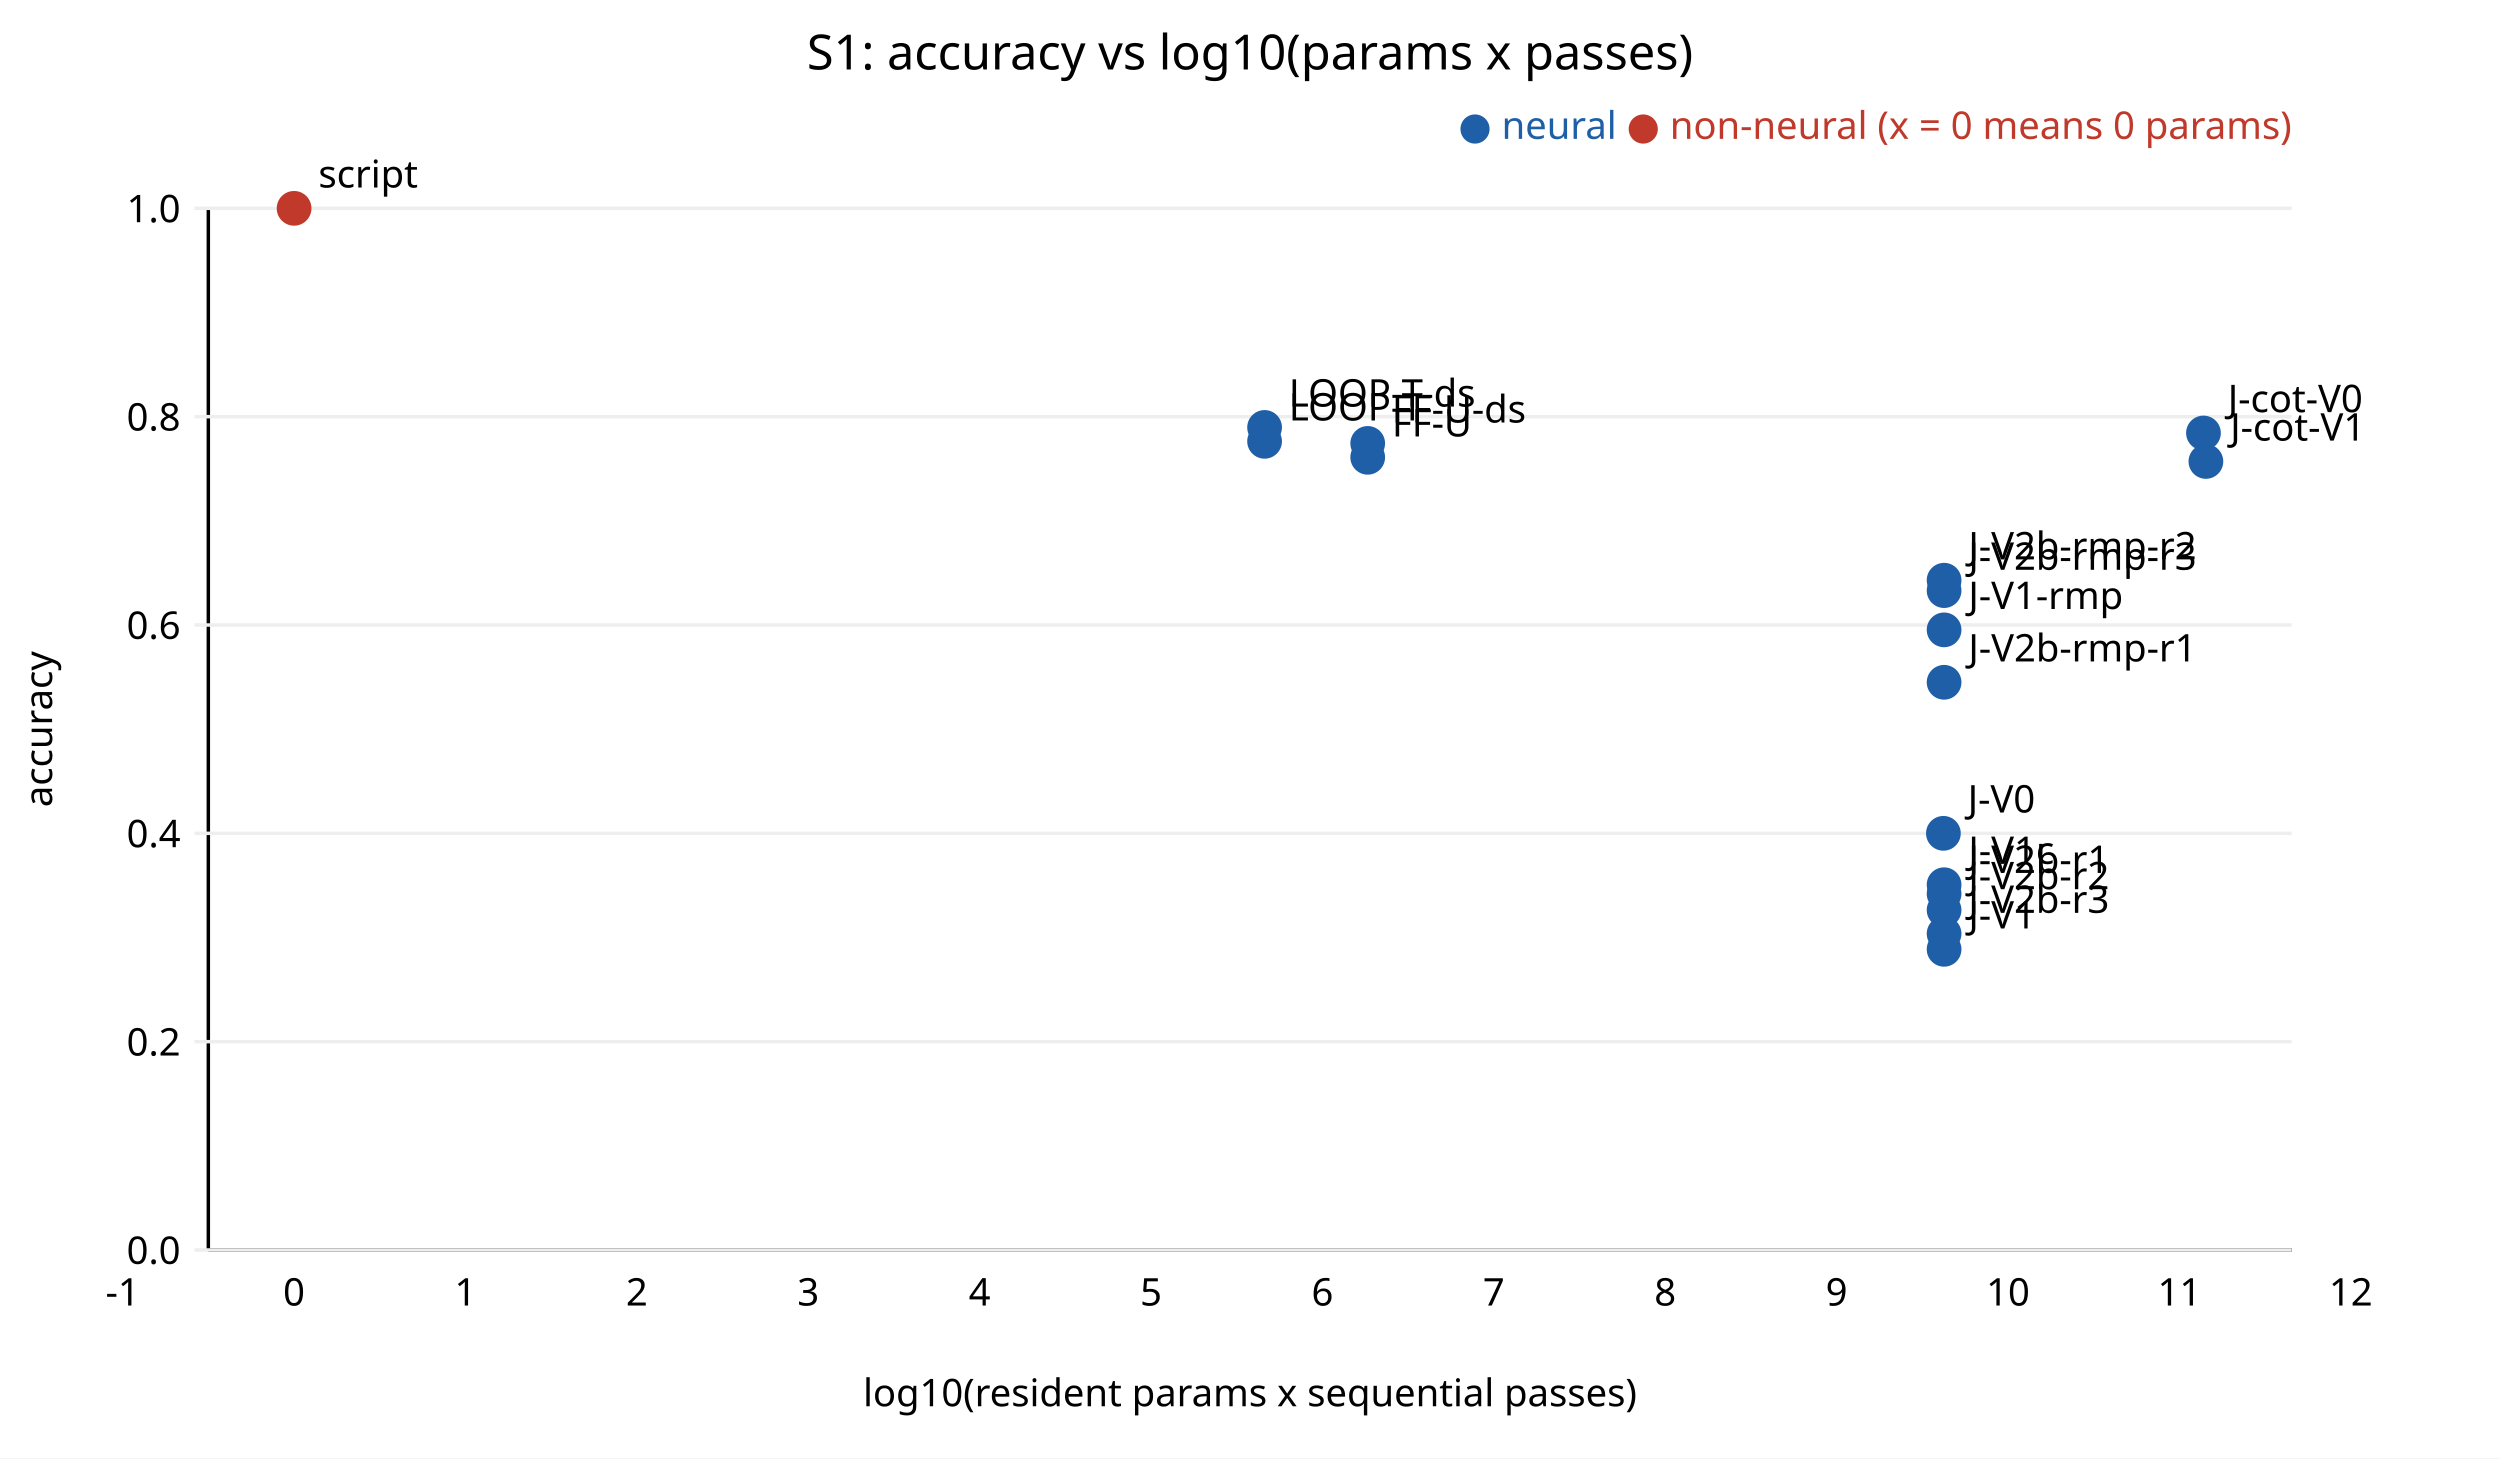
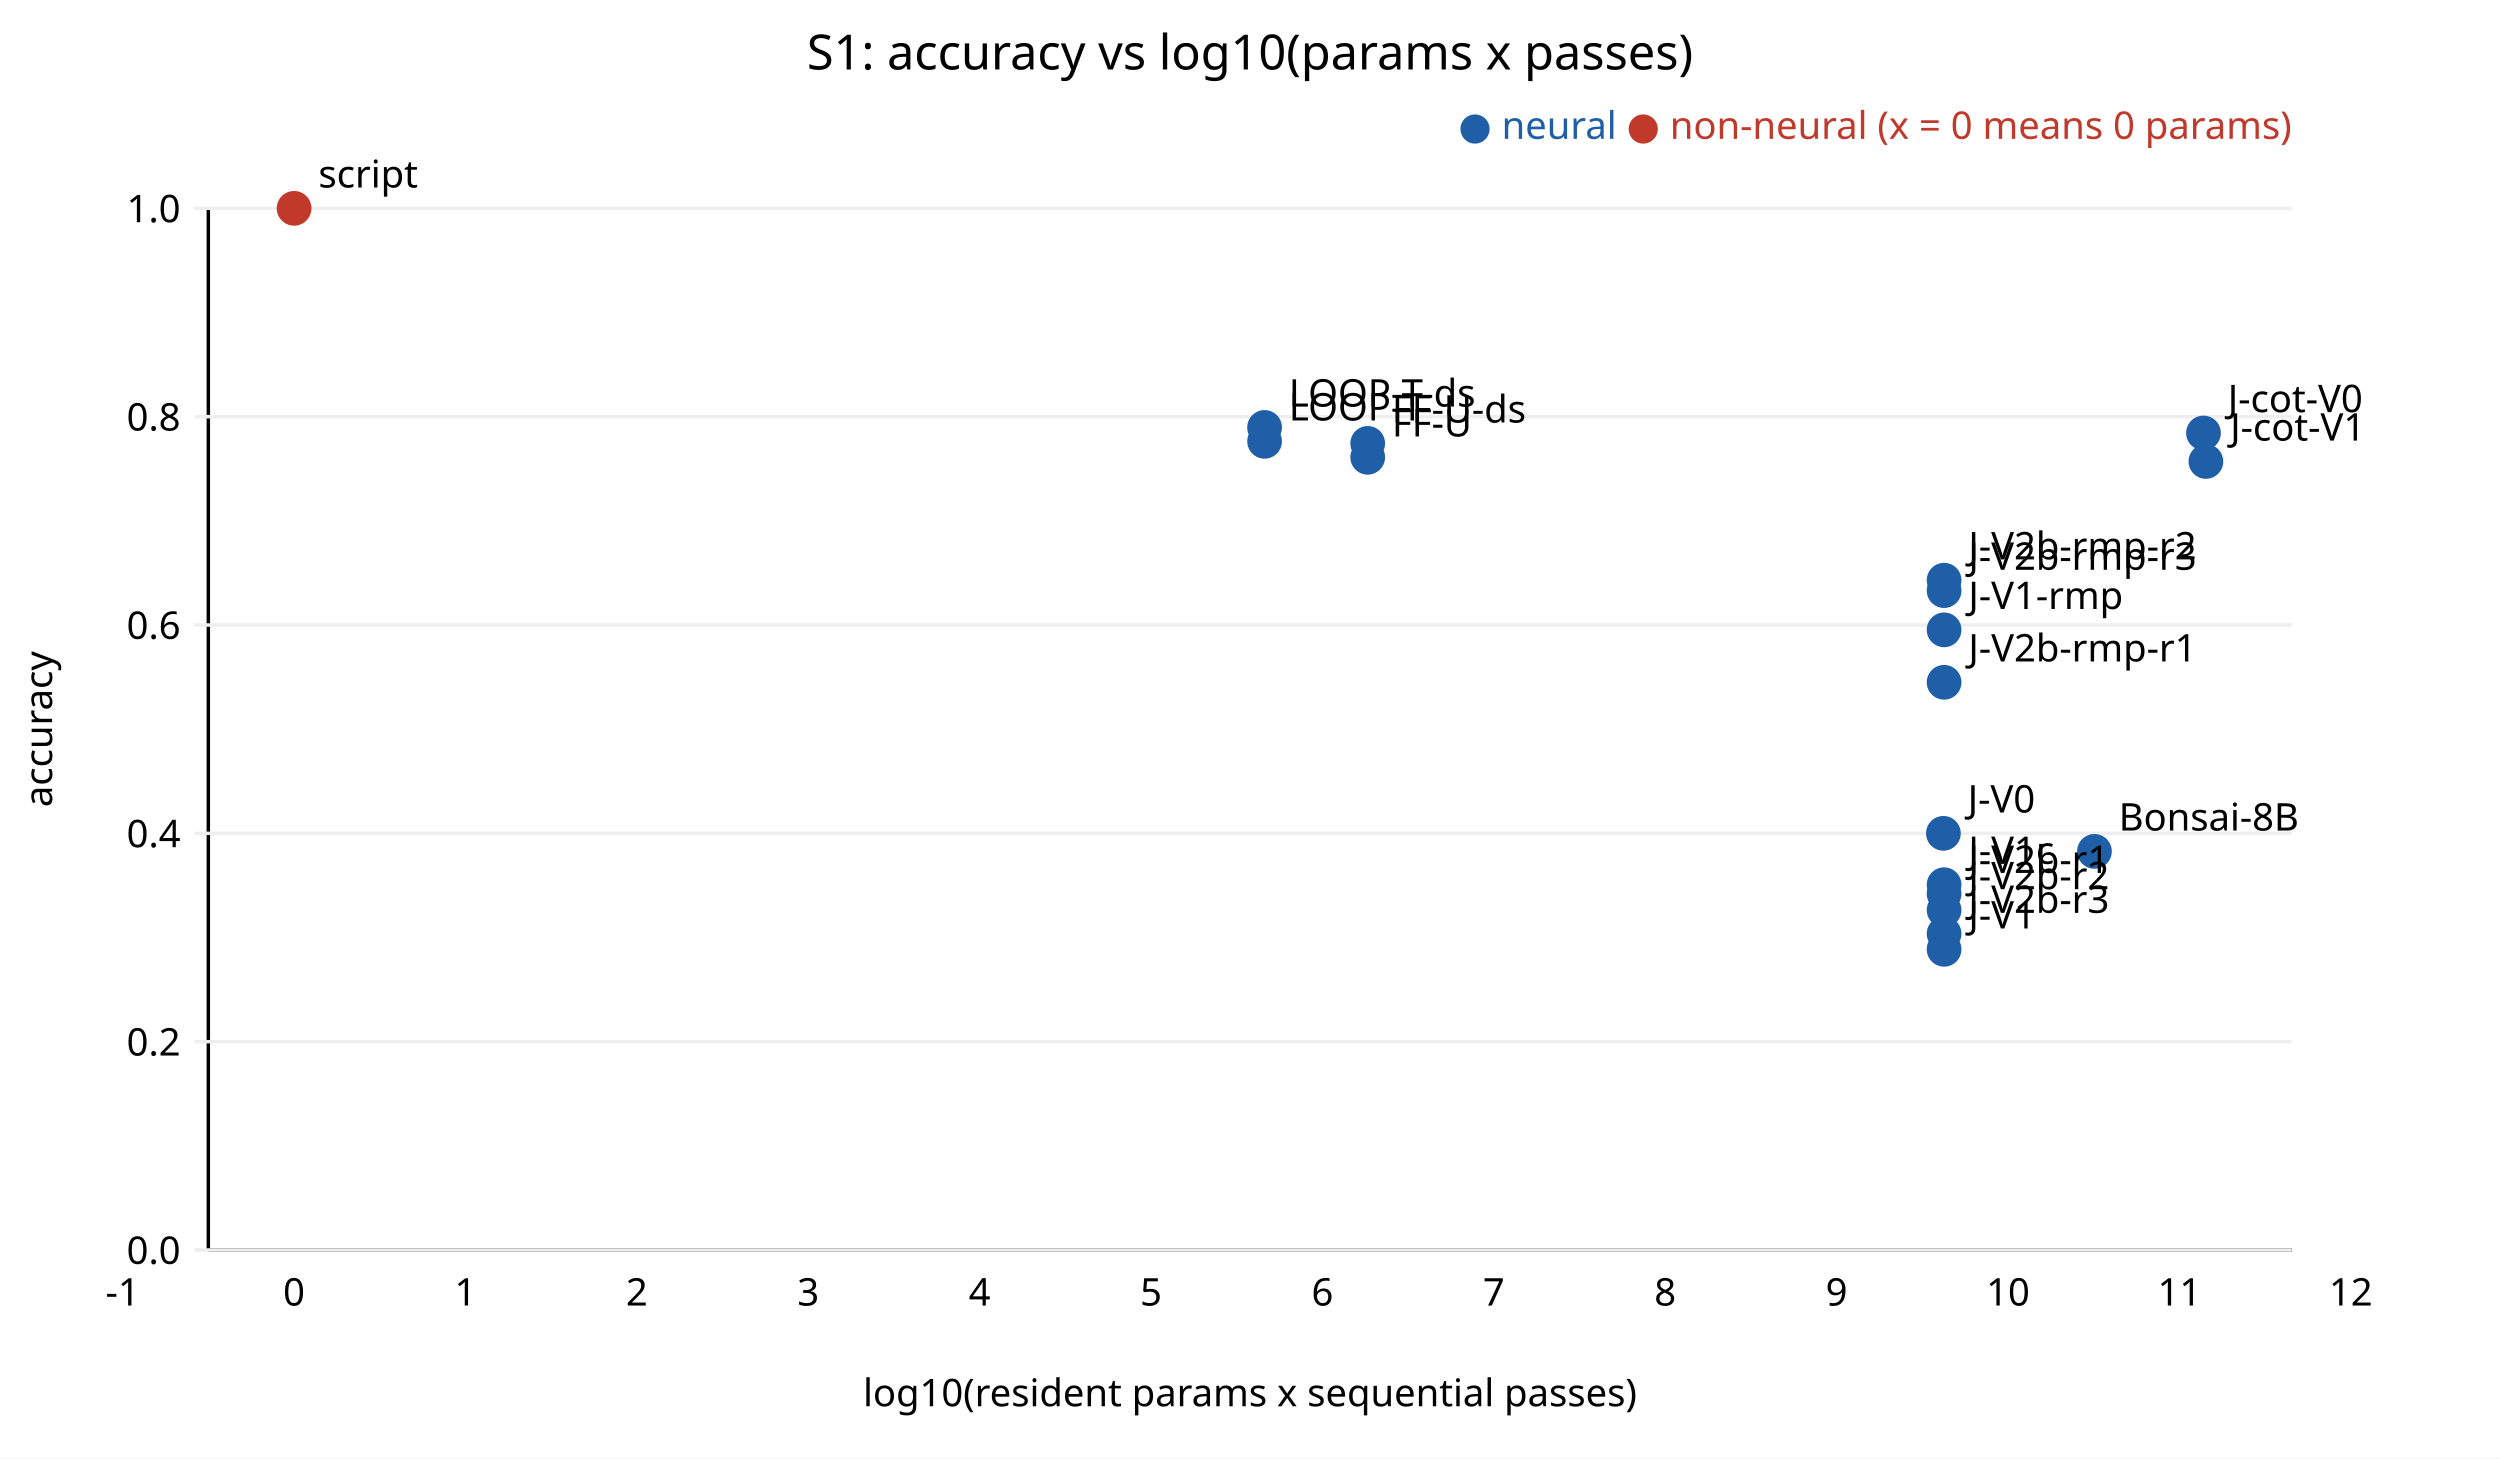
<svg xmlns="http://www.w3.org/2000/svg" width="720" height="420" font-family="sans-serif" font-size="11">
  <rect width="100%" height="100%" fill="white" />
  <text x="360.0" y="20" text-anchor="middle" font-size="14">S1: accuracy vs log10(params x passes)</text>
  <line x1="60" y1="360" x2="660" y2="360" stroke="black" />
  <line x1="60" y1="60" x2="60" y2="360" stroke="black" />
  <text x="360.0" y="405" text-anchor="middle">log10(resident params x sequential passes)</text>
  <text x="15" y="210.0" transform="rotate(-90 15 210.0)" text-anchor="middle">accuracy</text>
  <line x1="56" y1="360.0" x2="660" y2="360.0" stroke="#eee" />
  <text x="52" y="364.0" text-anchor="end">0.0</text>
  <line x1="56" y1="300.0" x2="660" y2="300.0" stroke="#eee" />
  <text x="52" y="304.0" text-anchor="end">0.2</text>
  <line x1="56" y1="240.0" x2="660" y2="240.0" stroke="#eee" />
  <text x="52" y="244.0" text-anchor="end">0.4</text>
  <line x1="56" y1="180.0" x2="660" y2="180.0" stroke="#eee" />
  <text x="52" y="184.0" text-anchor="end">0.6</text>
  <line x1="56" y1="120.0" x2="660" y2="120.0" stroke="#eee" />
  <text x="52" y="124.0" text-anchor="end">0.8</text>
  <line x1="56" y1="60.0" x2="660" y2="60.0" stroke="#eee" />
  <text x="52" y="64.0" text-anchor="end">1.0</text>
  <text x="35.319" y="376" text-anchor="middle">-1</text>
  <text x="84.681" y="376" text-anchor="middle">0</text>
  <text x="134.043" y="376" text-anchor="middle">1</text>
  <text x="183.406" y="376" text-anchor="middle">2</text>
  <text x="232.768" y="376" text-anchor="middle">3</text>
  <text x="282.13" y="376" text-anchor="middle">4</text>
  <text x="331.492" y="376" text-anchor="middle">5</text>
  <text x="380.855" y="376" text-anchor="middle">6</text>
  <text x="430.217" y="376" text-anchor="middle">7</text>
  <text x="479.579" y="376" text-anchor="middle">8</text>
  <text x="528.941" y="376" text-anchor="middle">9</text>
  <text x="578.304" y="376" text-anchor="middle">10</text>
  <text x="627.666" y="376" text-anchor="middle">11</text>
  <text x="677.028" y="376" text-anchor="middle">12</text>
+   <circle cx="603.2" cy="245.2" r="5" fill="#1f5fa8" />
+   <text x="610.2" y="239.2">Bonsai-8B</text>
  <circle cx="393.9" cy="131.7" r="5" fill="#1f5fa8" />
  <text x="400.9" y="125.7">FF-U</text>
  <circle cx="393.9" cy="127.7" r="5" fill="#1f5fa8" />
  <text x="400.9" y="121.7">FF-U-ds</text>
  <circle cx="634.6" cy="124.7" r="5" fill="#1f5fa8" />
  <text x="641.6" y="118.7">J-cot-V0</text>
  <circle cx="635.3" cy="132.9" r="5" fill="#1f5fa8" />
  <text x="642.3" y="126.9">J-cot-V1</text>
  <circle cx="559.7" cy="240.0" r="5" fill="#1f5fa8" />
  <text x="566.7" y="234.0">J-V0</text>
  <circle cx="559.9" cy="273.4" r="5" fill="#1f5fa8" />
  <text x="566.9" y="267.4">J-V1</text>
  <circle cx="559.9" cy="181.4" r="5" fill="#1f5fa8" />
  <text x="566.9" y="175.4">J-V1-rmp</text>
  <circle cx="559.9" cy="254.8" r="5" fill="#1f5fa8" />
  <text x="566.9" y="248.8">J-V1c</text>
  <circle cx="559.9" cy="257.4" r="5" fill="#1f5fa8" />
  <text x="566.9" y="251.4">J-V2b-r1</text>
  <circle cx="559.9" cy="262.1" r="5" fill="#1f5fa8" />
  <text x="566.9" y="256.1">J-V2b-r2</text>
  <circle cx="559.9" cy="268.9" r="5" fill="#1f5fa8" />
  <text x="566.9" y="262.9">J-V2b-r3</text>
  <circle cx="559.9" cy="196.5" r="5" fill="#1f5fa8" />
  <text x="566.9" y="190.5">J-V2b-rmp-r1</text>
  <circle cx="559.9" cy="167.1" r="5" fill="#1f5fa8" />
  <text x="566.9" y="161.1">J-V2b-rmp-r2</text>
  <circle cx="559.9" cy="170.1" r="5" fill="#1f5fa8" />
  <text x="566.9" y="164.1">J-V2b-rmp-r3</text>
  <circle cx="364.2" cy="127.1" r="5" fill="#1f5fa8" />
  <text x="371.2" y="121.1">LOOP-T</text>
  <circle cx="364.2" cy="123.1" r="5" fill="#1f5fa8" />
  <text x="371.2" y="117.1">LOOP-T-ds</text>
  <circle cx="84.7" cy="60.0" r="5" fill="#c0392b" />
  <text x="91.7" y="54.0">script</text>
  <text x="660" y="40" text-anchor="end">
    <tspan fill="#1f5fa8">● neural</tspan>
    <tspan fill="#c0392b">● non-neural (x = 0 means 0 params)</tspan>
  </text>
</svg>
